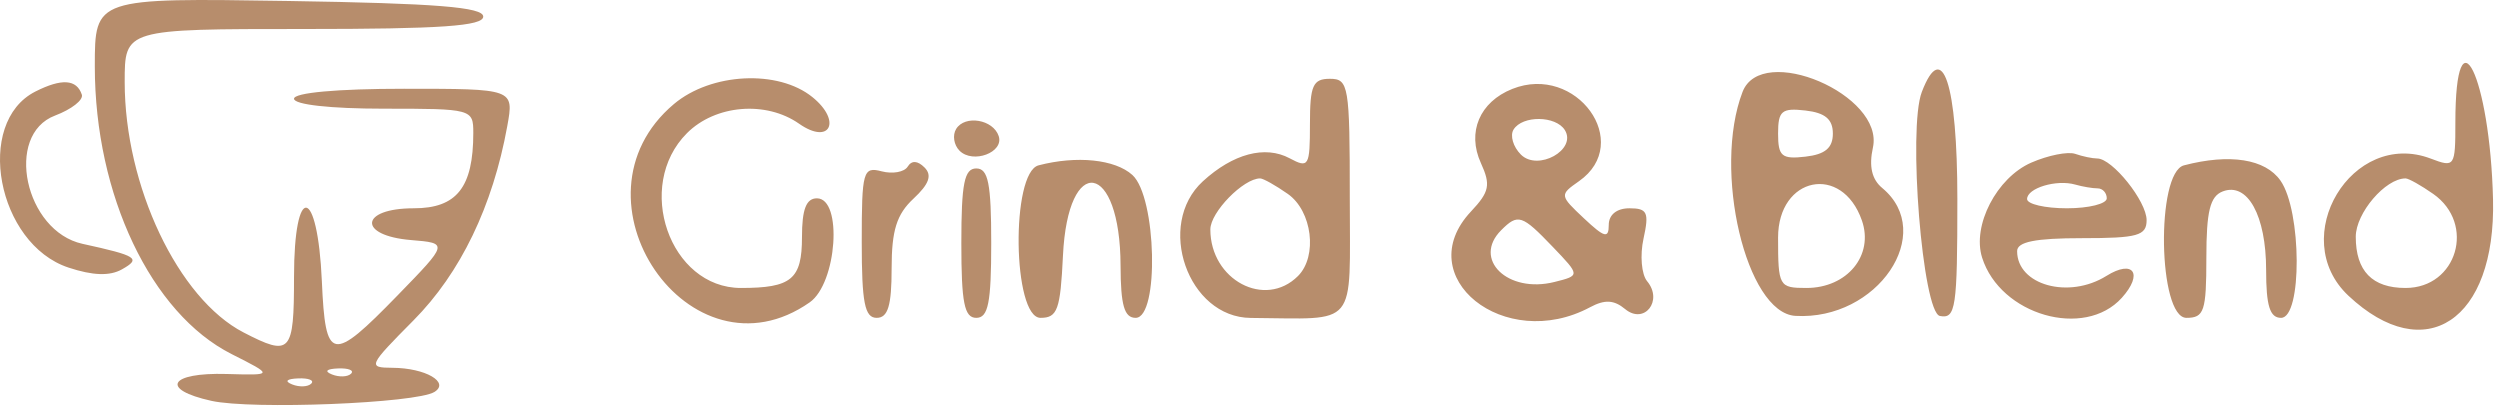
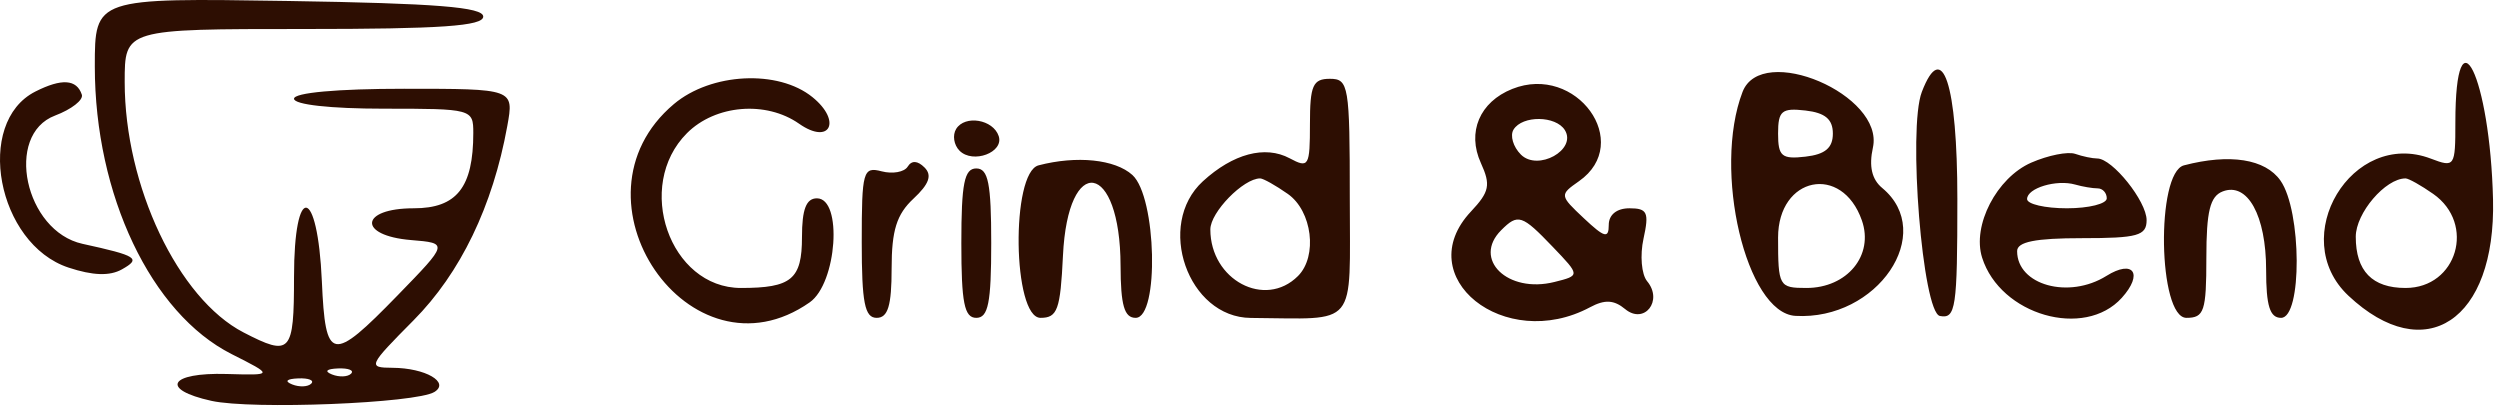
<svg xmlns="http://www.w3.org/2000/svg" width="251" height="41" viewBox="0 0 251 41" fill="none">
-   <path fill-rule="evenodd" clip-rule="evenodd" d="M9.519 6.669C9.519 19.576 15.174 31.471 23.25 35.548C27.481 37.684 27.481 37.684 22.75 37.548C16.989 37.382 16.026 39.098 21.234 40.247C25.311 41.146 41.778 40.488 43.615 39.353C45.19 38.379 42.707 36.947 39.412 36.927C36.894 36.913 36.967 36.749 41.518 32.162C46.233 27.409 49.475 20.693 50.93 12.662C51.61 8.912 51.61 8.912 40.564 8.912C33.867 8.912 29.519 9.306 29.519 9.912C29.519 10.505 33.186 10.912 38.519 10.912C47.388 10.912 47.519 10.947 47.519 13.347C47.519 18.811 45.86 20.912 41.544 20.912C36.123 20.912 35.887 23.656 41.269 24.102C45.019 24.412 45.019 24.412 39.912 29.662C33.298 36.461 32.674 36.345 32.315 28.242C31.889 18.633 29.519 18.282 29.519 27.829C29.519 35.459 29.185 35.825 24.45 33.376C17.886 29.982 12.519 18.67 12.519 8.23C12.519 2.912 12.519 2.912 30.519 2.912C44.253 2.912 48.519 2.616 48.517 1.662C48.516 0.715 43.782 0.336 29.017 0.1C9.519 -0.212 9.519 -0.212 9.519 6.669ZM3.553 9.19C-2.596 12.3 -0.299 24.497 6.882 26.867C9.324 27.673 11.021 27.73 12.238 27.046C14.19 25.95 13.779 25.683 8.287 24.481C2.496 23.213 0.421 13.53 5.528 11.602C7.183 10.978 8.392 10.032 8.216 9.502C7.7 7.954 6.196 7.853 3.553 9.19ZM67.662 10.445C56.39 19.93 69.288 38.766 81.296 30.355C84.032 28.439 84.622 19.912 82.019 19.912C80.943 19.912 80.519 21.011 80.519 23.805C80.519 28.036 79.468 28.912 74.392 28.912C67.239 28.912 63.669 18.671 68.974 13.367C71.824 10.516 76.901 10.091 80.231 12.423C83.333 14.596 84.549 12.164 81.567 9.75C78.127 6.964 71.399 7.3 67.662 10.445ZM131.519 12.447C131.519 16.701 131.392 16.915 129.481 15.892C127.017 14.573 123.801 15.426 120.769 18.201C116.003 22.564 119.268 31.876 125.579 31.92C136.449 31.996 135.519 33.122 135.519 19.882C135.519 8.579 135.408 7.912 133.519 7.912C131.813 7.912 131.519 8.579 131.519 12.447ZM151.834 8.928C148.556 10.235 147.269 13.269 148.679 16.365C149.685 18.571 149.545 19.256 147.684 21.236C141.525 27.793 151.053 35.443 159.649 30.843C161.119 30.056 162.046 30.105 163.159 31.028C165.081 32.623 167.003 30.2 165.373 28.236C164.804 27.55 164.641 25.632 165.01 23.953C165.587 21.326 165.395 20.912 163.598 20.912C162.32 20.912 161.519 21.557 161.519 22.586C161.519 23.974 161.093 23.861 159.03 21.923C156.577 19.618 156.57 19.565 158.53 18.192C164.03 14.339 158.265 6.365 151.834 8.928ZM174.951 9.23C171.931 17.099 175.316 31.429 180.262 31.714C188.489 32.188 194.443 23.413 188.975 18.875C187.929 18.008 187.627 16.696 188.04 14.818C189.203 9.52 176.861 4.251 174.951 9.23ZM192.951 9.23C191.534 12.92 193.027 31.39 194.769 31.724C196.358 32.028 196.519 30.945 196.519 19.985C196.519 8.376 195.016 3.846 192.951 9.23ZM246.519 12.314C246.519 16.734 246.449 16.836 244.056 15.926C236.148 12.919 229.569 23.852 235.777 29.685C243.478 36.919 250.594 32.19 250.3 20.032C250 7.666 246.519 0.558 246.519 12.314ZM184.019 13.412C184.019 14.85 183.247 15.501 181.269 15.728C178.885 16.003 178.519 15.694 178.519 13.412C178.519 11.13 178.885 10.821 181.269 11.096C183.247 11.323 184.019 11.974 184.019 13.412ZM95.999 12.944C95.611 13.572 95.764 14.557 96.339 15.132C97.683 16.476 100.816 15.304 100.269 13.661C99.713 11.99 96.883 11.514 95.999 12.944ZM157.113 13.064C158.334 15.039 154.402 17.224 152.696 15.518C151.919 14.74 151.587 13.611 151.96 13.008C152.851 11.565 156.209 11.602 157.113 13.064ZM203.94 16.328C200.466 17.844 197.983 22.647 199.006 25.872C200.836 31.636 209.264 34.061 213.025 29.906C215.217 27.483 214.192 26.011 211.487 27.7C207.702 30.064 202.519 28.626 202.519 25.212C202.519 24.279 204.352 23.912 209.019 23.912C214.627 23.912 215.519 23.663 215.519 22.101C215.519 20.206 212.08 15.912 210.562 15.912C210.078 15.912 209.083 15.703 208.351 15.448C207.618 15.194 205.634 15.589 203.94 16.328ZM91.131 16.731C90.793 17.277 89.617 17.489 88.518 17.201C86.649 16.713 86.519 17.172 86.519 24.295C86.519 30.399 86.817 31.912 88.019 31.912C89.151 31.912 89.519 30.694 89.519 26.951C89.519 23.131 90.024 21.52 91.713 19.945C93.287 18.48 93.602 17.595 92.826 16.819C92.124 16.117 91.529 16.086 91.131 16.731ZM104.269 16.601C101.476 17.331 101.668 31.912 104.471 31.912C106.167 31.912 106.463 31.093 106.721 25.672C107.216 15.312 112.473 16.212 112.504 26.662C112.515 30.655 112.878 31.912 114.019 31.912C116.402 31.912 116.124 19.769 113.69 17.567C111.953 15.995 108.1 15.6 104.269 16.601ZM219.269 16.601C216.436 17.342 216.674 31.912 219.519 31.912C221.298 31.912 221.519 31.245 221.519 25.881C221.519 21.206 221.889 19.707 223.164 19.218C225.653 18.263 227.519 21.641 227.519 27.103C227.519 30.711 227.894 31.912 229.019 31.912C231.143 31.912 231.099 21.185 228.962 18.135C227.44 15.961 223.876 15.397 219.269 16.601ZM96.519 24.412C96.519 30.412 96.819 31.912 98.019 31.912C99.219 31.912 99.519 30.412 99.519 24.412C99.519 18.412 99.219 16.912 98.019 16.912C96.819 16.912 96.519 18.412 96.519 24.412ZM129.296 19.469C131.745 21.184 132.308 25.723 130.319 27.712C127.008 31.023 121.519 28.106 121.519 23.034C121.519 21.31 124.835 17.912 126.519 17.912C126.824 17.912 128.074 18.613 129.296 19.469ZM210.601 18.912C211.106 18.912 211.519 19.362 211.519 19.912C211.519 20.462 209.719 20.912 207.519 20.912C205.319 20.912 203.519 20.495 203.519 19.985C203.519 18.882 206.472 17.993 208.351 18.531C209.083 18.74 210.096 18.912 210.601 18.912ZM244.296 19.469C248.586 22.473 246.692 28.912 241.519 28.912C238.173 28.912 236.519 27.21 236.519 23.769C236.519 21.393 239.491 17.912 241.519 17.912C241.824 17.912 243.074 18.613 244.296 19.469ZM186.933 22.132C188.157 25.632 185.463 28.912 181.364 28.912C178.612 28.912 178.519 28.746 178.519 23.852C178.519 17.724 184.934 16.413 186.933 22.132ZM155.899 24.787C158.653 27.662 158.653 27.662 156.066 28.311C151.367 29.49 147.805 26.026 150.719 23.112C152.406 21.425 152.8 21.552 155.899 24.787ZM35.248 37.516C34.916 37.848 34.053 37.884 33.332 37.595C32.534 37.276 32.771 37.039 33.936 36.991C34.99 36.948 35.58 37.184 35.248 37.516ZM31.248 38.516C30.916 38.848 30.053 38.884 29.332 38.595C28.534 38.276 28.771 38.039 29.936 37.991C30.99 37.948 31.58 38.184 31.248 38.516Z" fill="#B78D6C" />
+   <path fill-rule="evenodd" clip-rule="evenodd" d="M9.519 6.669C9.519 19.576 15.174 31.471 23.25 35.548C27.481 37.684 27.481 37.684 22.75 37.548C16.989 37.382 16.026 39.098 21.234 40.247C25.311 41.146 41.778 40.488 43.615 39.353C45.19 38.379 42.707 36.947 39.412 36.927C36.894 36.913 36.967 36.749 41.518 32.162C46.233 27.409 49.475 20.693 50.93 12.662C51.61 8.912 51.61 8.912 40.564 8.912C33.867 8.912 29.519 9.306 29.519 9.912C29.519 10.505 33.186 10.912 38.519 10.912C47.388 10.912 47.519 10.947 47.519 13.347C47.519 18.811 45.86 20.912 41.544 20.912C36.123 20.912 35.887 23.656 41.269 24.102C45.019 24.412 45.019 24.412 39.912 29.662C33.298 36.461 32.674 36.345 32.315 28.242C31.889 18.633 29.519 18.282 29.519 27.829C29.519 35.459 29.185 35.825 24.45 33.376C17.886 29.982 12.519 18.67 12.519 8.23C12.519 2.912 12.519 2.912 30.519 2.912C44.253 2.912 48.519 2.616 48.517 1.662C48.516 0.715 43.782 0.336 29.017 0.1C9.519 -0.212 9.519 -0.212 9.519 6.669ZM3.553 9.19C-2.596 12.3 -0.299 24.497 6.882 26.867C9.324 27.673 11.021 27.73 12.238 27.046C14.19 25.95 13.779 25.683 8.287 24.481C2.496 23.213 0.421 13.53 5.528 11.602C7.183 10.978 8.392 10.032 8.216 9.502C7.7 7.954 6.196 7.853 3.553 9.19ZM67.662 10.445C56.39 19.93 69.288 38.766 81.296 30.355C84.032 28.439 84.622 19.912 82.019 19.912C80.943 19.912 80.519 21.011 80.519 23.805C80.519 28.036 79.468 28.912 74.392 28.912C67.239 28.912 63.669 18.671 68.974 13.367C71.824 10.516 76.901 10.091 80.231 12.423C83.333 14.596 84.549 12.164 81.567 9.75C78.127 6.964 71.399 7.3 67.662 10.445ZM131.519 12.447C131.519 16.701 131.392 16.915 129.481 15.892C127.017 14.573 123.801 15.426 120.769 18.201C116.003 22.564 119.268 31.876 125.579 31.92C136.449 31.996 135.519 33.122 135.519 19.882C135.519 8.579 135.408 7.912 133.519 7.912C131.813 7.912 131.519 8.579 131.519 12.447ZM151.834 8.928C148.556 10.235 147.269 13.269 148.679 16.365C149.685 18.571 149.545 19.256 147.684 21.236C141.525 27.793 151.053 35.443 159.649 30.843C161.119 30.056 162.046 30.105 163.159 31.028C165.081 32.623 167.003 30.2 165.373 28.236C164.804 27.55 164.641 25.632 165.01 23.953C165.587 21.326 165.395 20.912 163.598 20.912C162.32 20.912 161.519 21.557 161.519 22.586C161.519 23.974 161.093 23.861 159.03 21.923C156.577 19.618 156.57 19.565 158.53 18.192C164.03 14.339 158.265 6.365 151.834 8.928ZM174.951 9.23C171.931 17.099 175.316 31.429 180.262 31.714C188.489 32.188 194.443 23.413 188.975 18.875C187.929 18.008 187.627 16.696 188.04 14.818C189.203 9.52 176.861 4.251 174.951 9.23ZM192.951 9.23C191.534 12.92 193.027 31.39 194.769 31.724C196.358 32.028 196.519 30.945 196.519 19.985C196.519 8.376 195.016 3.846 192.951 9.23ZM246.519 12.314C246.519 16.734 246.449 16.836 244.056 15.926C236.148 12.919 229.569 23.852 235.777 29.685C243.478 36.919 250.594 32.19 250.3 20.032C250 7.666 246.519 0.558 246.519 12.314ZM184.019 13.412C184.019 14.85 183.247 15.501 181.269 15.728C178.885 16.003 178.519 15.694 178.519 13.412C178.519 11.13 178.885 10.821 181.269 11.096C183.247 11.323 184.019 11.974 184.019 13.412ZM95.999 12.944C95.611 13.572 95.764 14.557 96.339 15.132C97.683 16.476 100.816 15.304 100.269 13.661C99.713 11.99 96.883 11.514 95.999 12.944ZM157.113 13.064C158.334 15.039 154.402 17.224 152.696 15.518C151.919 14.74 151.587 13.611 151.96 13.008C152.851 11.565 156.209 11.602 157.113 13.064ZM203.94 16.328C200.466 17.844 197.983 22.647 199.006 25.872C200.836 31.636 209.264 34.061 213.025 29.906C215.217 27.483 214.192 26.011 211.487 27.7C207.702 30.064 202.519 28.626 202.519 25.212C202.519 24.279 204.352 23.912 209.019 23.912C214.627 23.912 215.519 23.663 215.519 22.101C215.519 20.206 212.08 15.912 210.562 15.912C210.078 15.912 209.083 15.703 208.351 15.448C207.618 15.194 205.634 15.589 203.94 16.328ZM91.131 16.731C90.793 17.277 89.617 17.489 88.518 17.201C86.649 16.713 86.519 17.172 86.519 24.295C86.519 30.399 86.817 31.912 88.019 31.912C89.151 31.912 89.519 30.694 89.519 26.951C89.519 23.131 90.024 21.52 91.713 19.945C93.287 18.48 93.602 17.595 92.826 16.819C92.124 16.117 91.529 16.086 91.131 16.731ZM104.269 16.601C101.476 17.331 101.668 31.912 104.471 31.912C106.167 31.912 106.463 31.093 106.721 25.672C107.216 15.312 112.473 16.212 112.504 26.662C112.515 30.655 112.878 31.912 114.019 31.912C116.402 31.912 116.124 19.769 113.69 17.567C111.953 15.995 108.1 15.6 104.269 16.601ZM219.269 16.601C216.436 17.342 216.674 31.912 219.519 31.912C221.298 31.912 221.519 31.245 221.519 25.881C221.519 21.206 221.889 19.707 223.164 19.218C225.653 18.263 227.519 21.641 227.519 27.103C227.519 30.711 227.894 31.912 229.019 31.912C231.143 31.912 231.099 21.185 228.962 18.135C227.44 15.961 223.876 15.397 219.269 16.601ZM96.519 24.412C96.519 30.412 96.819 31.912 98.019 31.912C99.219 31.912 99.519 30.412 99.519 24.412C99.519 18.412 99.219 16.912 98.019 16.912C96.819 16.912 96.519 18.412 96.519 24.412ZM129.296 19.469C131.745 21.184 132.308 25.723 130.319 27.712C127.008 31.023 121.519 28.106 121.519 23.034C121.519 21.31 124.835 17.912 126.519 17.912C126.824 17.912 128.074 18.613 129.296 19.469ZM210.601 18.912C211.106 18.912 211.519 19.362 211.519 19.912C211.519 20.462 209.719 20.912 207.519 20.912C205.319 20.912 203.519 20.495 203.519 19.985C203.519 18.882 206.472 17.993 208.351 18.531C209.083 18.74 210.096 18.912 210.601 18.912ZM244.296 19.469C248.586 22.473 246.692 28.912 241.519 28.912C238.173 28.912 236.519 27.21 236.519 23.769C236.519 21.393 239.491 17.912 241.519 17.912C241.824 17.912 243.074 18.613 244.296 19.469ZM186.933 22.132C188.157 25.632 185.463 28.912 181.364 28.912C178.612 28.912 178.519 28.746 178.519 23.852C178.519 17.724 184.934 16.413 186.933 22.132ZM155.899 24.787C158.653 27.662 158.653 27.662 156.066 28.311C151.367 29.49 147.805 26.026 150.719 23.112C152.406 21.425 152.8 21.552 155.899 24.787ZM35.248 37.516C34.916 37.848 34.053 37.884 33.332 37.595C32.534 37.276 32.771 37.039 33.936 36.991C34.99 36.948 35.58 37.184 35.248 37.516ZM31.248 38.516C30.916 38.848 30.053 38.884 29.332 38.595C28.534 38.276 28.771 38.039 29.936 37.991C30.99 37.948 31.58 38.184 31.248 38.516Z" fill="#2D0E02" />
</svg>
